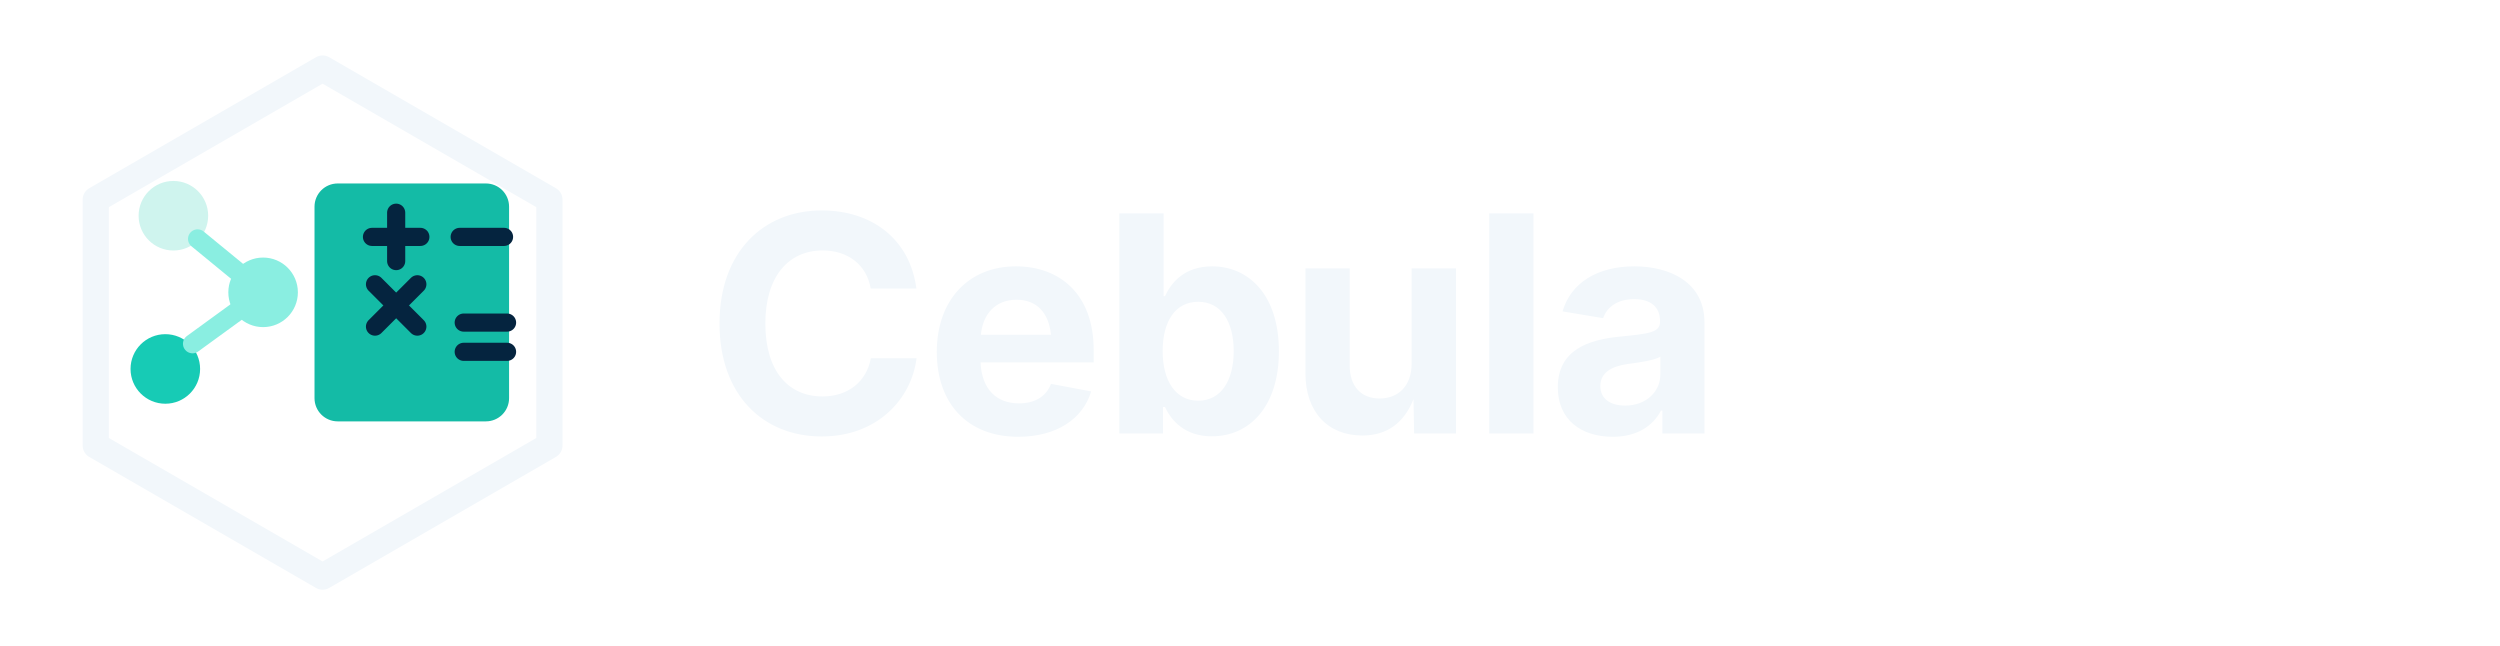
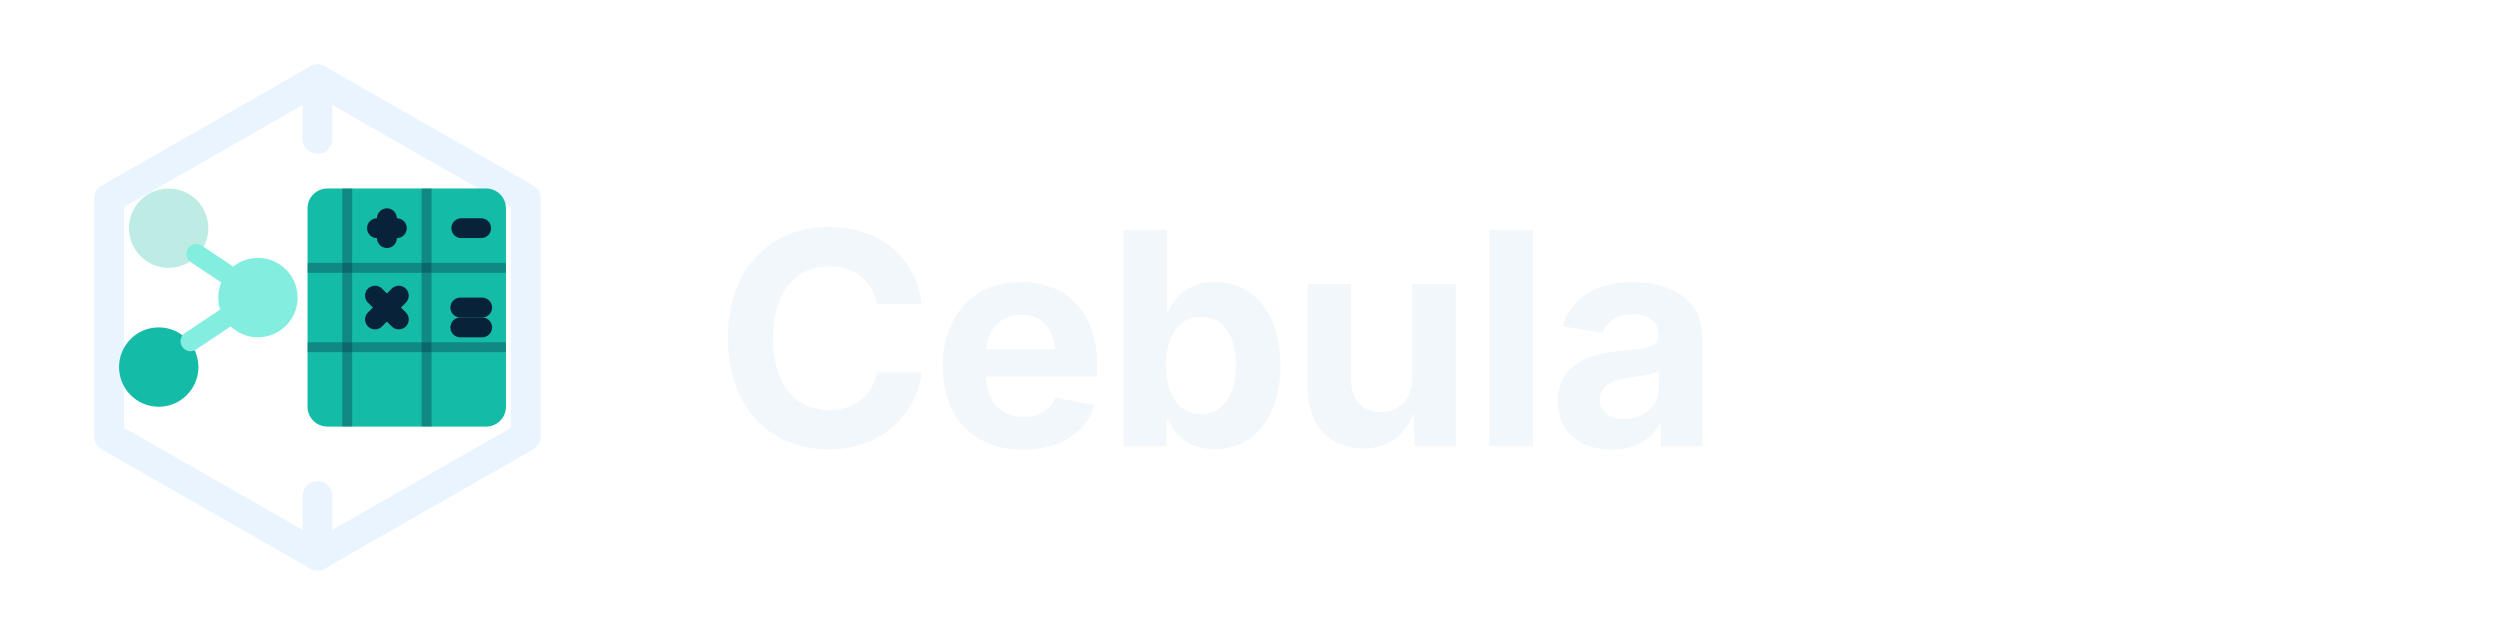
- <svg xmlns="http://www.w3.org/2000/svg" width="248" height="64" viewBox="0 0 248 64" fill="none" role="img" aria-labelledby="title desc" shape-rendering="geometricPrecision" text-rendering="geometricPrecision">
+ <svg xmlns="http://www.w3.org/2000/svg" width="252" height="64" viewBox="0 0 252 64" fill="none" role="img" aria-labelledby="title desc">
  <g transform="translate(4 4)">
-     <path d="M28 2.8L50.5 15.8V40.2L28 53.2L5.5 40.2V15.8L28 2.8Z" stroke="#F2F7FB" stroke-width="2.6" stroke-linejoin="round" />
-     <circle cx="13.2" cy="17.4" r="3.45" fill="#CFF4EE" />
-     <circle cx="12.4" cy="32.6" r="3.45" fill="#17CBB5" />
-     <circle cx="22.1" cy="25" r="3.45" fill="#8AEEE1" />
-     <path d="M15.6 19.7L19.5 22.9" stroke="#8AEEE1" stroke-width="1.9" stroke-linecap="round" />
-     <path d="M15.1 30.1L19.5 26.9" stroke="#8AEEE1" stroke-width="1.9" stroke-linecap="round" />
-     <rect x="27.2" y="14.2" width="19.3" height="23.6" rx="2.3" fill="#14BBA6" />
-     <path d="M32.9 19.5H37.7" stroke="#05243F" stroke-width="1.8" stroke-linecap="round" />
-     <path d="M35.3 17.1V21.9" stroke="#05243F" stroke-width="1.8" stroke-linecap="round" />
-     <path d="M41.6 19.5H46" stroke="#05243F" stroke-width="1.8" stroke-linecap="round" />
-     <path d="M33.2 28.4L37.4 24.2" stroke="#05243F" stroke-width="1.8" stroke-linecap="round" />
-     <path d="M33.2 24.2L37.4 28.4" stroke="#05243F" stroke-width="1.8" stroke-linecap="round" />
-     <path d="M42 28H46.3" stroke="#05243F" stroke-width="1.8" stroke-linecap="round" />
-     <path d="M42 30.9H46.3" stroke="#05243F" stroke-width="1.8" stroke-linecap="round" />
+     <path d="M28 4L49 16V40L28 52L7 40V16L28 4Z" stroke="#EAF4FF" stroke-width="3" stroke-linejoin="round" />
+     <path d="M28 4V10" stroke="#EAF4FF" stroke-width="3" stroke-linecap="round" />
+     <path d="M28 46V52" stroke="#EAF4FF" stroke-width="3" stroke-linecap="round" />
+     <circle cx="13" cy="19" r="4" fill="#BDECE5" />
+     <circle cx="12" cy="33" r="4" fill="#14BBA6" />
+     <circle cx="22" cy="26" r="4" fill="#83EDE0" />
+     <path d="M15.8 21.6L19.4 24" stroke="#83EDE0" stroke-width="2" stroke-linecap="round" />
+     <path d="M15.2 30.4L19.4 27.6" stroke="#83EDE0" stroke-width="2" stroke-linecap="round" />
+     <rect x="27" y="15" width="20" height="24" rx="2" fill="#14BBA6" />
+     <path d="M31 15V39" stroke="#0A2A45" stroke-width="1" opacity="0.35" />
+     <path d="M39 15V39" stroke="#0A2A45" stroke-width="1" opacity="0.35" />
+     <path d="M27 23H47" stroke="#0A2A45" stroke-width="1" opacity="0.35" />
+     <path d="M27 31H47" stroke="#0A2A45" stroke-width="1" opacity="0.35" />
+     <path d="M34 19H36" stroke="#072239" stroke-width="2" stroke-linecap="round" />
+     <path d="M35 18V20" stroke="#072239" stroke-width="2" stroke-linecap="round" />
+     <path d="M42.5 19H44.5" stroke="#072239" stroke-width="2" stroke-linecap="round" />
+     <path d="M33.8 28.2L36.2 25.8" stroke="#072239" stroke-width="2" stroke-linecap="round" />
+     <path d="M33.8 25.8L36.2 28.2" stroke="#072239" stroke-width="2" stroke-linecap="round" />
+     <path d="M42.4 27H44.6" stroke="#072239" stroke-width="2" stroke-linecap="round" />
+     <path d="M42.4 29H44.6" stroke="#072239" stroke-width="2" stroke-linecap="round" />
  </g>
-   <text x="70" y="43" fill="#F2F7FB" font-family="Geist, Inter, Arial, sans-serif" font-size="30" font-weight="700" letter-spacing="-0.45">Cebula</text>
+   <text x="72" y="45" fill="#F2F7FB" font-family="Geist, Inter, Arial, sans-serif" font-size="30" font-weight="700" letter-spacing="-0.35">Cebula</text>
</svg>
